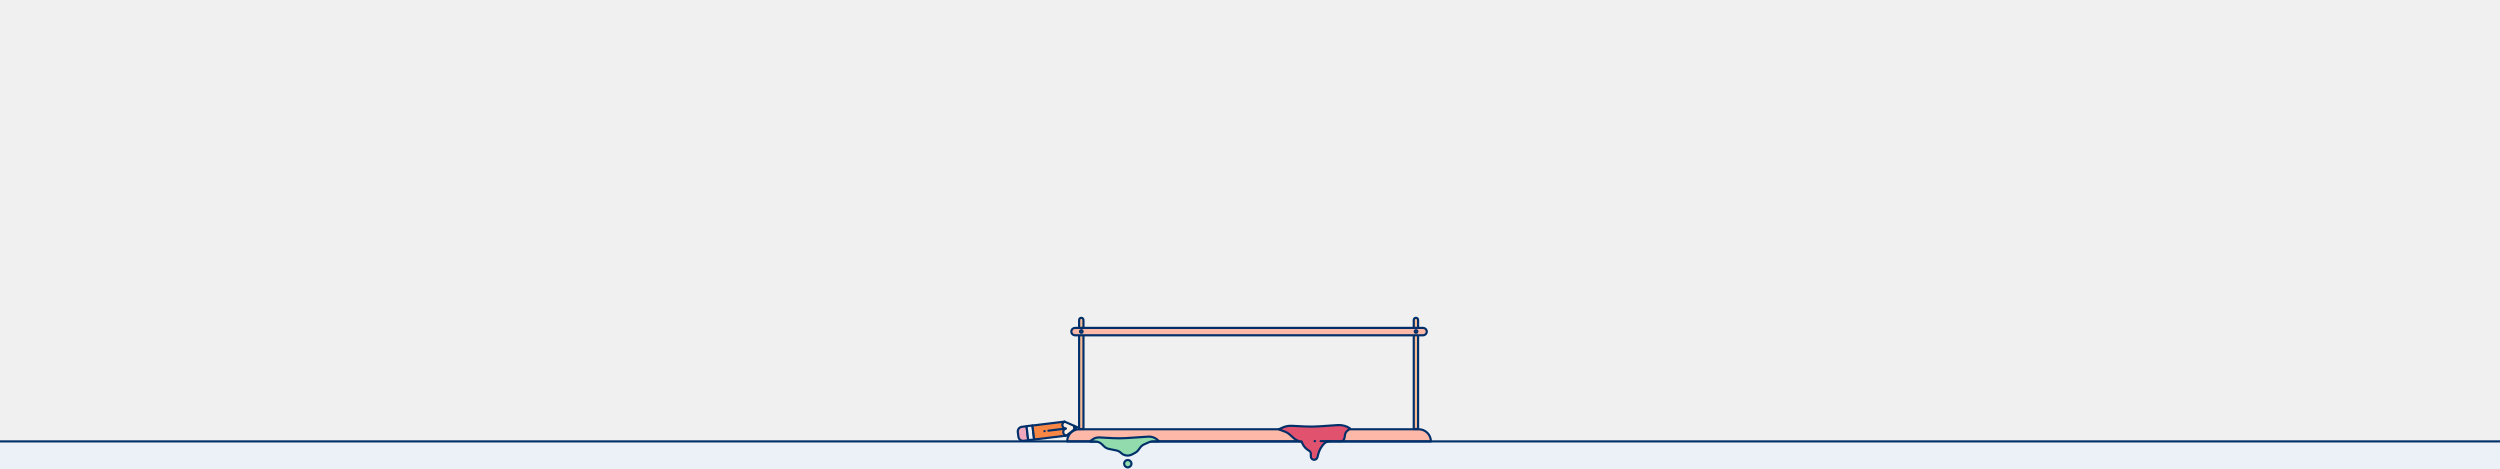
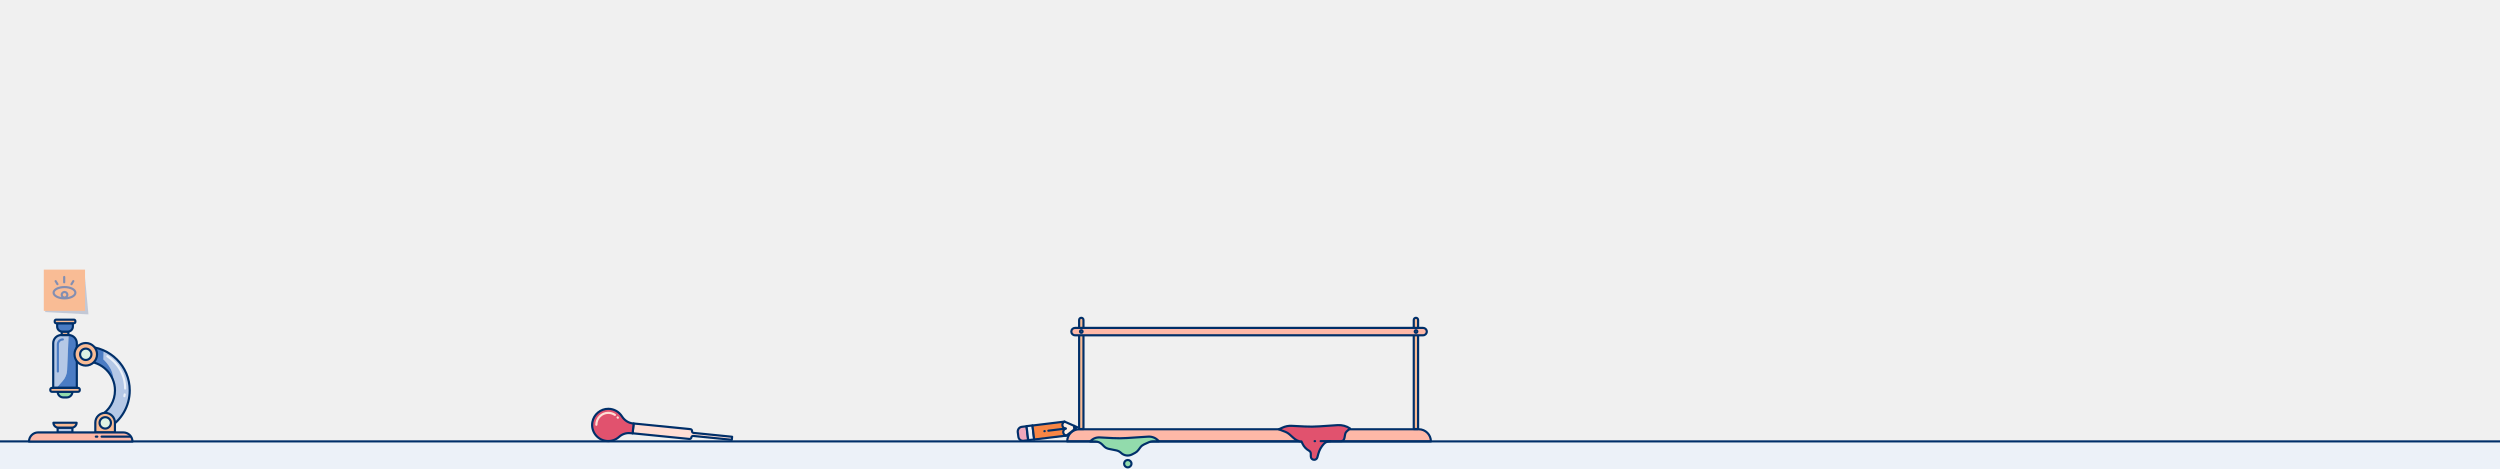
- <svg xmlns="http://www.w3.org/2000/svg" id="front" viewBox="0 0 5760 1080">
-   <rect y="1017" width="5767.35" height="71.41" style="fill:#ecf1f8" />
-   <path d="M2486.79,989h782a28,28,0,0,1,28,28v0a0,0,0,0,1,0,0h-838a0,0,0,0,1,0,0v0A28,28,0,0,1,2486.79,989Z" style="fill:#feb8a7;stroke:#002f69;stroke-linecap:round;stroke-linejoin:round;stroke-width:5px" />
-   <path d="M2491.29,732.24h0a5,5,0,0,1,5,5V988.5a0,0,0,0,1,0,0h-10a0,0,0,0,1,0,0V737.24a5,5,0,0,1,5-5Z" style="fill:#f9bc95;stroke:#002f69;stroke-linecap:round;stroke-linejoin:round;stroke-width:5px" />
-   <path d="M3262.29,732.24h0a5,5,0,0,1,5,5V988.5a0,0,0,0,1,0,0h-10a0,0,0,0,1,0,0V737.24a5,5,0,0,1,5-5Z" style="fill:#f9bc95;stroke:#002f69;stroke-linecap:round;stroke-linejoin:round;stroke-width:5px" />
-   <rect x="2468.29" y="755.5" width="819" height="17" rx="8.5" ry="8.5" style="fill:#feb8a7;stroke:#002f69;stroke-linecap:round;stroke-linejoin:round;stroke-width:5px" />
-   <circle cx="2491.34" cy="763.78" r="3" style="fill:#fff;stroke:#002f69;stroke-linecap:round;stroke-linejoin:round;stroke-width:5px" />
-   <circle cx="3262.53" cy="763.78" r="3" style="fill:#fff;stroke:#002f69;stroke-linecap:round;stroke-linejoin:round;stroke-width:5px" />
-   <polygon points="2434.18 1004.29 2432.5 981.93 2452.74 971.43 2474.73 981.11 2475.69 989.03 2456.96 1003.62 2434.18 1004.29" style="fill:#feeee4;stroke:#002f69;stroke-linecap:round;stroke-linejoin:round;stroke-width:5px" />
-   <polygon points="2481.84 984.25 2475.69 989.03 2474.73 981.11 2481.84 984.25" style="fill:#002f69;stroke:#002f69;stroke-linecap:round;stroke-linejoin:round;stroke-width:5px" />
-   <path d="M2354.45,983.37l10.63-1.29,3.91,32.22-10.62,1.3a10.82,10.82,0,0,1-12-9.44L2345,995.41A10.82,10.82,0,0,1,2354.45,983.37Z" style="fill:#efa7bb;stroke:#002f69;stroke-linecap:round;stroke-linejoin:round;stroke-width:5px" />
-   <rect x="2366.99" y="981.13" width="13.76" height="32.46" transform="translate(-102.95 293.56) rotate(-6.93)" style="fill:#ecf1f8;stroke:#002f69;stroke-linecap:round;stroke-linejoin:round;stroke-width:5px" />
-   <path d="M2452.74,971.43a8.34,8.34,0,0,0,2.68,16,8.35,8.35,0,0,0,1.54,16.21l-74.3,9-3.92-32.22Z" style="fill:#f88645;stroke:#002f69;stroke-linecap:round;stroke-linejoin:round;stroke-width:5px" />
-   <line x1="2406.96" y1="993.3" x2="2406.34" y2="993.38" style="fill:#002f69;stroke:#002f69;stroke-linecap:round;stroke-linejoin:round;stroke-width:5px" />
-   <line x1="2455.42" y1="987.41" x2="2415.42" y2="992.27" style="fill:#002f69;stroke:#002f69;stroke-linecap:round;stroke-linejoin:round;stroke-width:5px" />
-   <line x1="5760.79" y1="1017" y2="1017" style="fill:#fcedf0;stroke:#002f69;stroke-linecap:round;stroke-linejoin:round;stroke-width:5px" />
-   <path d="M2511.77,1017.22h11.64a21.86,21.86,0,0,1,15.48,6.42l4.6,4.59a21.82,21.82,0,0,0,11.11,6l17.29,3.52a21.94,21.94,0,0,1,10.85,5.71h0a21.89,21.89,0,0,0,25.33,3.68l7.08-3.69a21.77,21.77,0,0,0,7.4-6.28l4.78-6.38a21.83,21.83,0,0,1,8.53-6.82l11.81-5.32a22,22,0,0,1,9-1.93H2670a29.29,29.29,0,0,0-24.62-10.68l-48.83,3.23a274.69,274.69,0,0,1-32.59.22l-30.53-1.63a26.5,26.5,0,0,0-21.67,9.39Z" style="fill:#92dbac;stroke:#002f69;stroke-linecap:round;stroke-linejoin:round;stroke-width:5px" />
-   <circle cx="2598.41" cy="1068.3" r="8.46" style="fill:#92dbac;stroke:#002f69;stroke-linecap:round;stroke-linejoin:round;stroke-width:5px" />
-   <path d="M2946.29,989.14l15.42,5.86c13.51,5.14,20.28,22.1,36.91,22.1h0l2.29,5a35.55,35.55,0,0,0,15.22,16.43h0a7.71,7.71,0,0,1,4,6.76v6.36a7.71,7.71,0,0,0,7.71,7.71h0a7.71,7.71,0,0,0,7.45-5.7l2.16-8a54.64,54.64,0,0,1,12.41-22.6h0a20.52,20.52,0,0,1,15.17-6.7h24.63c11.67,0,6.26-16,12.6-21.85l8.19-7.54h0a45.66,45.66,0,0,0-28.38-7.56l-42,2.83a292.55,292.55,0,0,1-34.15.31l-29.79-1.48a45.63,45.63,0,0,0-21.37,4.15Z" style="fill:#e1526e;stroke:#002f69;stroke-linecap:round;stroke-linejoin:round;stroke-width:5px" />
-   <line x1="3029.84" y1="1016.38" x2="3028.85" y2="1016.38" style="fill:#e1526e;stroke:#002f69;stroke-linecap:round;stroke-linejoin:round;stroke-width:5px" />
-   <line x1="3065.03" y1="1016.38" x2="3042.79" y2="1016.38" style="fill:#e1526e;stroke:#002f69;stroke-linecap:round;stroke-linejoin:round;stroke-width:5px" />
+ <svg xmlns="http://www.w3.org/2000/svg" version="1.1" x="0px" y="0px" viewBox="0 0 5760 1080" style="enable-background:new 0 0 5760 1080;" xml:space="preserve">
+   <style type="text/css">
+ 	.st0{fill:#ECF1F8;}
+ 	.st1{fill:#FEB8A7;stroke:#002F69;stroke-width:5;stroke-linecap:round;stroke-linejoin:round;}
+ 	.st2{fill:#F9BC95;stroke:#002F69;stroke-width:5;stroke-linecap:round;stroke-linejoin:round;}
+ 	.st3{fill:#FFFFFF;stroke:#002F69;stroke-width:5;stroke-linecap:round;stroke-linejoin:round;}
+ 	.st4{fill:#FEEEE4;stroke:#002F69;stroke-width:5;stroke-linecap:round;stroke-linejoin:round;}
+ 	.st5{fill:#002F69;stroke:#002F69;stroke-width:5;stroke-linecap:round;stroke-linejoin:round;}
+ 	.st6{fill:#EFA7BB;stroke:#002F69;stroke-width:5;stroke-linecap:round;stroke-linejoin:round;}
+ 	.st7{fill:#ECF1F8;stroke:#002F69;stroke-width:5;stroke-linecap:round;stroke-linejoin:round;}
+ 	.st8{fill:#F88645;stroke:#002F69;stroke-width:5;stroke-linecap:round;stroke-linejoin:round;}
+ 	.st9{fill:none;stroke:#002F69;stroke-width:5;stroke-linecap:round;stroke-linejoin:round;}
+ 	.st10{fill:#92DBAC;stroke:#002F69;stroke-width:5;stroke-linecap:round;stroke-linejoin:round;}
+ 	.st11{fill:#E1526E;stroke:#002F69;stroke-width:5;stroke-linecap:round;stroke-linejoin:round;}
+ 	.st12{opacity:0.3;fill:#5C6C98;}
+ 	.st13{fill:#F9BC95;}
+ 	.st14{fill:#B5C8E6;}
+ 	.st15{fill:#4B7CC4;}
+ 	.st16{fill:none;stroke:#002F69;stroke-width:5;stroke-linecap:round;stroke-linejoin:round;stroke-miterlimit:10;}
+ 	.st17{fill:none;stroke:#ECF1F8;stroke-width:5;stroke-linecap:round;stroke-miterlimit:10;}
+ 	.st18{fill:#92DBAC;stroke:#002F69;stroke-width:5;stroke-linecap:round;stroke-linejoin:round;stroke-miterlimit:10;}
+ 	.st19{fill:#B5C8E6;stroke:#002F69;stroke-width:5;stroke-linecap:round;stroke-linejoin:round;stroke-miterlimit:10;}
+ 	.st20{fill:#F9BC95;stroke:#002F69;stroke-width:5;stroke-linecap:round;stroke-linejoin:round;stroke-miterlimit:10;}
+ 	.st21{fill:#4B7CC4;stroke:#002F69;stroke-width:5;stroke-linecap:round;stroke-linejoin:round;stroke-miterlimit:10;}
+ 	.st22{fill:#DDF2E3;stroke:#002F69;stroke-width:5;stroke-linecap:round;stroke-linejoin:round;stroke-miterlimit:10;}
+ 	.st23{fill:#FEB8A7;stroke:#002F69;stroke-width:5;stroke-linecap:round;stroke-linejoin:round;stroke-miterlimit:10;}
+ 	.st24{fill:#FFFFFF;stroke:#002F69;stroke-width:5;stroke-linecap:round;stroke-linejoin:round;stroke-miterlimit:10;}
+ 	.st25{fill:none;stroke:#4B7CC4;stroke-width:5;stroke-linecap:round;stroke-linejoin:round;stroke-miterlimit:10;}
+ 	.st26{fill:none;stroke:#838EB1;stroke-width:5;stroke-linecap:round;stroke-linejoin:round;stroke-miterlimit:10;}
+ 	.st27{fill:#FFDED5;stroke:#002F69;stroke-width:5;stroke-linecap:round;stroke-linejoin:round;stroke-miterlimit:10;}
+ 	.st28{fill:#E1526E;stroke:#002F69;stroke-width:5;stroke-linecap:round;stroke-linejoin:round;stroke-miterlimit:10;}
+ 	.st29{fill:none;stroke:#FFDED5;stroke-width:5;stroke-linecap:round;stroke-linejoin:round;stroke-miterlimit:10;}
+ </style>
+   <g id="front">
+     <rect y="1017" class="st0" width="5767.4" height="71.4" />
+     <path class="st1" d="M2486.8,989h782c15.5,0,28,12.5,28,28l0,0l0,0h-838l0,0l0,0C2458.8,1001.5,2471.3,989,2486.8,989z" />
+     <path class="st2" d="M2491.3,732.2L2491.3,732.2c2.8,0,5,2.2,5,5v251.3l0,0h-10l0,0V737.2C2486.3,734.5,2488.5,732.2,2491.3,732.2z   " />
+     <path class="st2" d="M3262.3,732.2L3262.3,732.2c2.8,0,5,2.2,5,5v251.3l0,0h-10l0,0V737.2C3257.3,734.5,3259.5,732.2,3262.3,732.2z   " />
+     <path class="st1" d="M2476.8,755.5h802c4.7,0,8.5,3.8,8.5,8.5l0,0c0,4.7-3.8,8.5-8.5,8.5h-802c-4.7,0-8.5-3.8-8.5-8.5l0,0   C2468.3,759.3,2472.1,755.5,2476.8,755.5z" />
+     <circle class="st3" cx="2491.3" cy="763.8" r="3" />
+     <circle class="st3" cx="3262.5" cy="763.8" r="3" />
+     <polygon class="st4" points="2434.2,1004.3 2432.5,981.9 2452.7,971.4 2474.7,981.1 2475.7,989 2457,1003.6  " />
+     <polygon class="st5" points="2481.8,984.2 2475.7,989 2474.7,981.1  " />
+     <path class="st6" d="M2354.4,983.4l10.6-1.3l3.9,32.2l-10.6,1.3c-5.9,0.7-11.3-3.5-12-9.4l-1.4-10.8   C2344.3,989.5,2348.5,984.1,2354.4,983.4C2354.4,983.4,2354.4,983.4,2354.4,983.4z" />
+     <rect x="2367" y="981" transform="matrix(0.9927 -0.1207 0.1207 0.9927 -102.9769 293.7139)" class="st7" width="13.8" height="32.5" />
+     <path class="st8" d="M2452.7,971.4c-4.2,1.8-6.2,6.7-4.4,10.9c1.2,2.9,4,4.9,7.1,5.1c-4.4,1.4-6.8,6.2-5.3,10.5   c1,3,3.7,5.3,6.9,5.7l-74.3,9l-3.9-32.2L2452.7,971.4z" />
+     <line class="st9" x1="2407" y1="993.3" x2="2406.3" y2="993.4" />
+     <line class="st9" x1="2455.4" y1="987.4" x2="2415.4" y2="992.3" />
+     <line class="st9" x1="5760.8" y1="1017" x2="0" y2="1017" />
+     <path class="st10" d="M2511.8,1017.2h11.6c5.8,0,11.4,2.3,15.5,6.4l4.6,4.6c3,3.1,6.9,5.1,11.1,6l17.3,3.5   c4.1,0.8,7.8,2.8,10.9,5.7l0,0c6.8,6.5,17,8,25.3,3.7l7.1-3.7c2.9-1.5,5.4-3.7,7.4-6.3l4.8-6.4c2.2-3,5.2-5.3,8.5-6.8l11.8-5.3   c2.8-1.3,5.9-1.9,9-1.9h13.3c-6-7.3-15.2-11.3-24.6-10.7l-48.8,3.2c-10.8,0.7-21.7,0.8-32.6,0.2l-30.5-1.6   C2525.1,1007.4,2517.1,1010.9,2511.8,1017.2L2511.8,1017.2z" />
+     <circle class="st10" cx="2598.4" cy="1068.3" r="8.5" />
+     <path class="st11" d="M2946.3,989.1l15.4,5.9c13.5,5.1,20.3,22.1,36.9,22.1l0,0l2.3,5c3.2,7,8.5,12.7,15.2,16.4l0,0   c2.5,1.4,4,3.9,4,6.8v6.4c0,4.3,3.5,7.7,7.7,7.7l0,0c3.5,0,6.5-2.3,7.4-5.7l2.2-8c2.3-8.4,6.5-16.2,12.4-22.6l0,0   c3.9-4.3,9.4-6.7,15.2-6.7h24.6c11.7,0,6.3-16,12.6-21.8l8.2-7.5l0,0c-8.4-5.6-18.3-8.2-28.4-7.6l-42,2.8   c-11.4,0.8-22.8,0.9-34.1,0.3l-29.8-1.5c-7.4-0.4-14.7,1.1-21.4,4.2L2946.3,989.1z" />
+     <line class="st9" x1="3029.8" y1="1016.4" x2="3028.9" y2="1016.4" />
+     <line class="st9" x1="3065" y1="1016.4" x2="3042.8" y2="1016.4" />
+   </g>
+   <g id="Mode_Isolation">
+     <g>
+       <polygon class="st12" points="104.2,715.7 104.2,719 203.8,724.4 195.5,635   " />
+       <rect x="100.9" y="621.2" class="st13" width="95" height="95" />
+       <g>
+         <path class="st14" d="M238.7,807.3l-0.6,20.9c0,0,24.4,20.3,22.7,48.2c2.7,7.2,4.1,15,4.1,23.1c0,11.8-3.1,23.4-9,33.5     c-5.7,9.8-13.9,18.1-23.7,24l17.4,29.2c14.7-8.8,27.1-21.3,35.7-36.1c8.9-15.3,13.6-32.8,13.6-50.6     C298.9,858.4,274.1,823,238.7,807.3z" />
+         <path class="st15" d="M238.2,828.2l0.6-20.9c-12.4-5.5-26.2-8.5-40.6-8.5v34c28.7,0,53.2,18.2,62.7,43.7     C262.5,848.5,238.2,828.2,238.2,828.2z" />
+       </g>
+       <g>
+         <path class="st16" d="M249.6,986.2L232.2,957c9.8-5.8,18-14.1,23.7-24c5.9-10.1,9-21.7,9-33.5c0-36.8-30-66.8-66.8-66.8v-34     c55.6,0,100.8,45.2,100.8,100.8c0,17.8-4.7,35.3-13.6,50.6C276.7,965,264.4,977.5,249.6,986.2z" />
+       </g>
+       <path class="st17" d="M287.3,908.8c-0.2,1.3-0.5,2.7-0.7,4" />
+       <path class="st17" d="M247.4,820.8c24.6,15.6,40.9,43,40.9,74.3" />
+       <path class="st18" d="M153.8,915.7h-7.9c-7.2,0-13-5.8-13-13l0,0h34l0,0C166.8,909.9,161,915.7,153.8,915.7z" />
+       <rect x="132.8" y="985.4" class="st19" width="34" height="11.3" />
+       <path class="st20" d="M123.1,974c0,6.3,5.1,11.3,11.3,11.3h30.8c6.3,0,11.3-5.1,11.3-11.3H123.1z" />
+       <g>
+         <path class="st14" d="M154.6,853l3.5-81.1h-16.6c-10.4,0-18.9,8.4-18.9,18.9v102.9h7.8l14.5-16.5     C150.8,870.4,154.3,861.9,154.6,853z" />
+         <path class="st15" d="M177,790.8c0-10.4-8.4-18.9-18.9-18.9l-3.5,81.1c-0.4,8.9-3.8,17.4-9.7,24.2l-14.5,16.5H177V790.8z" />
+       </g>
+       <path class="st16" d="M177,893.6h-54.4V790.8c0-10.4,8.4-18.9,18.9-18.9h16.6c10.4,0,18.9,8.4,18.9,18.9V893.6z" />
+       <rect x="142.2" y="764" class="st20" width="15.3" height="7.9" />
+       <path class="st21" d="M156.3,764h-13c-6.4,0-11.6-5.2-11.6-11.6v-7.6h36.2v7.6C167.9,758.8,162.7,764,156.3,764z" />
+       <path class="st20" d="M170.5,744.7h-41.3c-1.7,0-3.1-1.4-3.1-3.1v-2c0-1.7,1.4-3.1,3.1-3.1h41.3c1.7,0,3.1,1.4,3.1,3.1v2    C173.6,743.3,172.2,744.7,170.5,744.7z" />
+       <path class="st20" d="M180,902.7h-60.3c-2.1,0-3.8-1.7-3.8-3.8v-1.4c0-2.1,1.7-3.8,3.8-3.8H180c2.1,0,3.8,1.7,3.8,3.8v1.4    C183.8,901,182.1,902.7,180,902.7z" />
+       <path class="st20" d="M264.9,996.4h-45.3v-22.6c0-12.5,10.2-22.6,22.6-22.6h0c12.5,0,22.6,10.2,22.6,22.6V996.4z" />
+       <circle class="st22" cx="242.5" cy="974.3" r="13.1" />
+       <path class="st23" d="M66.8,1017.3h238.4l0,0c0-11.6-9.4-21-21-21H87.7C76.1,996.4,66.8,1005.8,66.8,1017.3L66.8,1017.3z" />
+       <line class="st24" x1="300" y1="1006" x2="234.1" y2="1006" />
+       <line class="st24" x1="224.2" y1="1006" x2="220.8" y2="1006" />
+       <path class="st25" d="M133.3,855.9v-62.4c0-6.3,5.1-11.4,11.4-11.4" />
+       <circle class="st20" cx="197.6" cy="816.3" r="26" />
+       <circle class="st22" cx="197.6" cy="816.3" r="13.1" />
+       <g>
+         <g>
+           <ellipse class="st26" cx="148.6" cy="674.4" rx="25.1" ry="13" />
+         </g>
+         <circle class="st26" cx="148.7" cy="679.2" r="6.5" />
+         <line class="st26" x1="147.9" y1="650.4" x2="147.9" y2="638.2" />
+         <line class="st26" x1="164.7" y1="654.7" x2="168.9" y2="647.7" />
+         <line class="st26" x1="132.4" y1="654.7" x2="128.2" y2="647.7" />
+       </g>
+     </g>
+     <g>
+       <path class="st27" d="M1686.8,1006.3l-88.9-8.9c-2.1-0.2-3.7-2.1-3.5-4.3l0,0c0.2-2.1-1.3-4-3.5-4.3l-131-13.1l-2.3,22.6l131,13.1    c2.1,0.2,4-1.3,4.3-3.5v0c0.2-2.1,2.1-3.7,4.3-3.5l88.9,8.9L1686.8,1006.3z" />
+       <path class="st28" d="M1459.9,975.8l-1.2-0.1c-10.7-1.1-20-7.2-25.7-16.3c-6.4-10.3-17.8-17.3-31.1-17.5    c-18.1-0.3-34,13-37.1,30.8c-3.7,21.5,11.6,41.2,32.9,43.3c10.9,1.1,21.2-2.7,28.7-9.5c7-6.4,16.5-9.5,26-8.5l5.1,0.5    L1459.9,975.8z" />
+       <path class="st29" d="M1423,961.7c0.2,0.2,0.4,0.5,0.5,0.7" />
+       <path class="st29" d="M1374,978.6c0-15.1,12.3-27.4,27.4-27.4c5.7,0,11,1.7,15.3,4.7" />
+     </g>
+   </g>
</svg>
